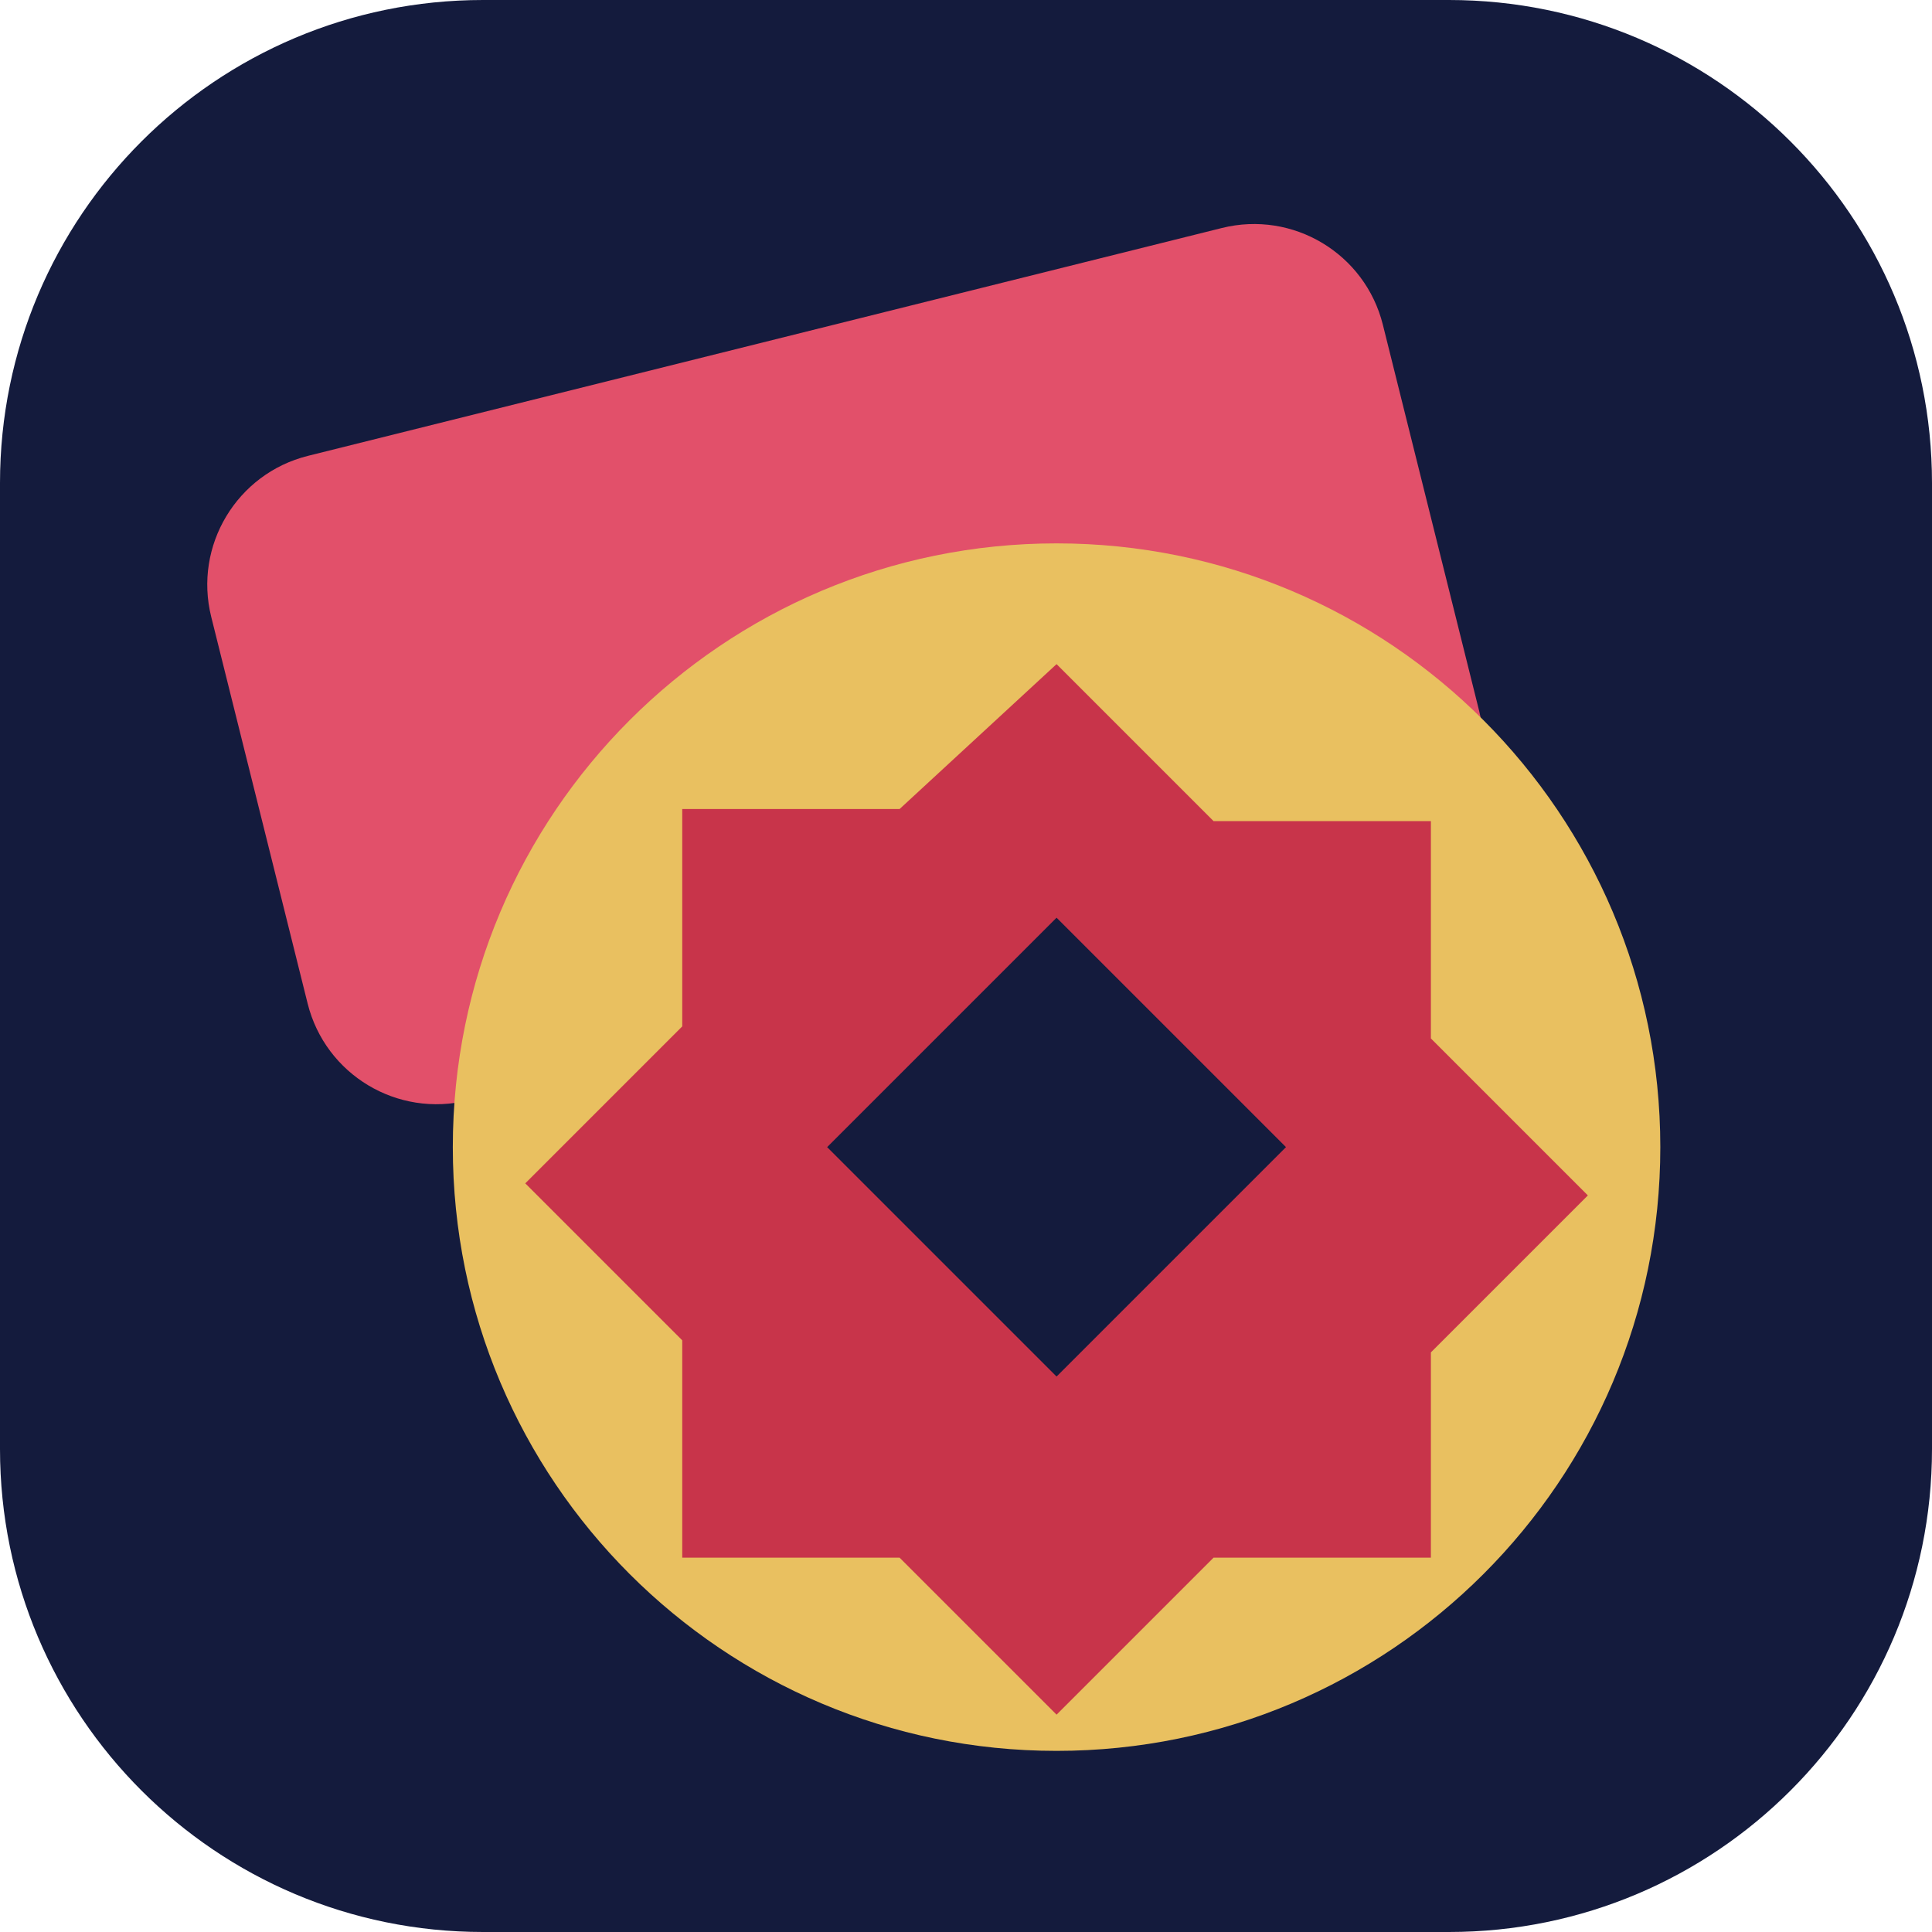
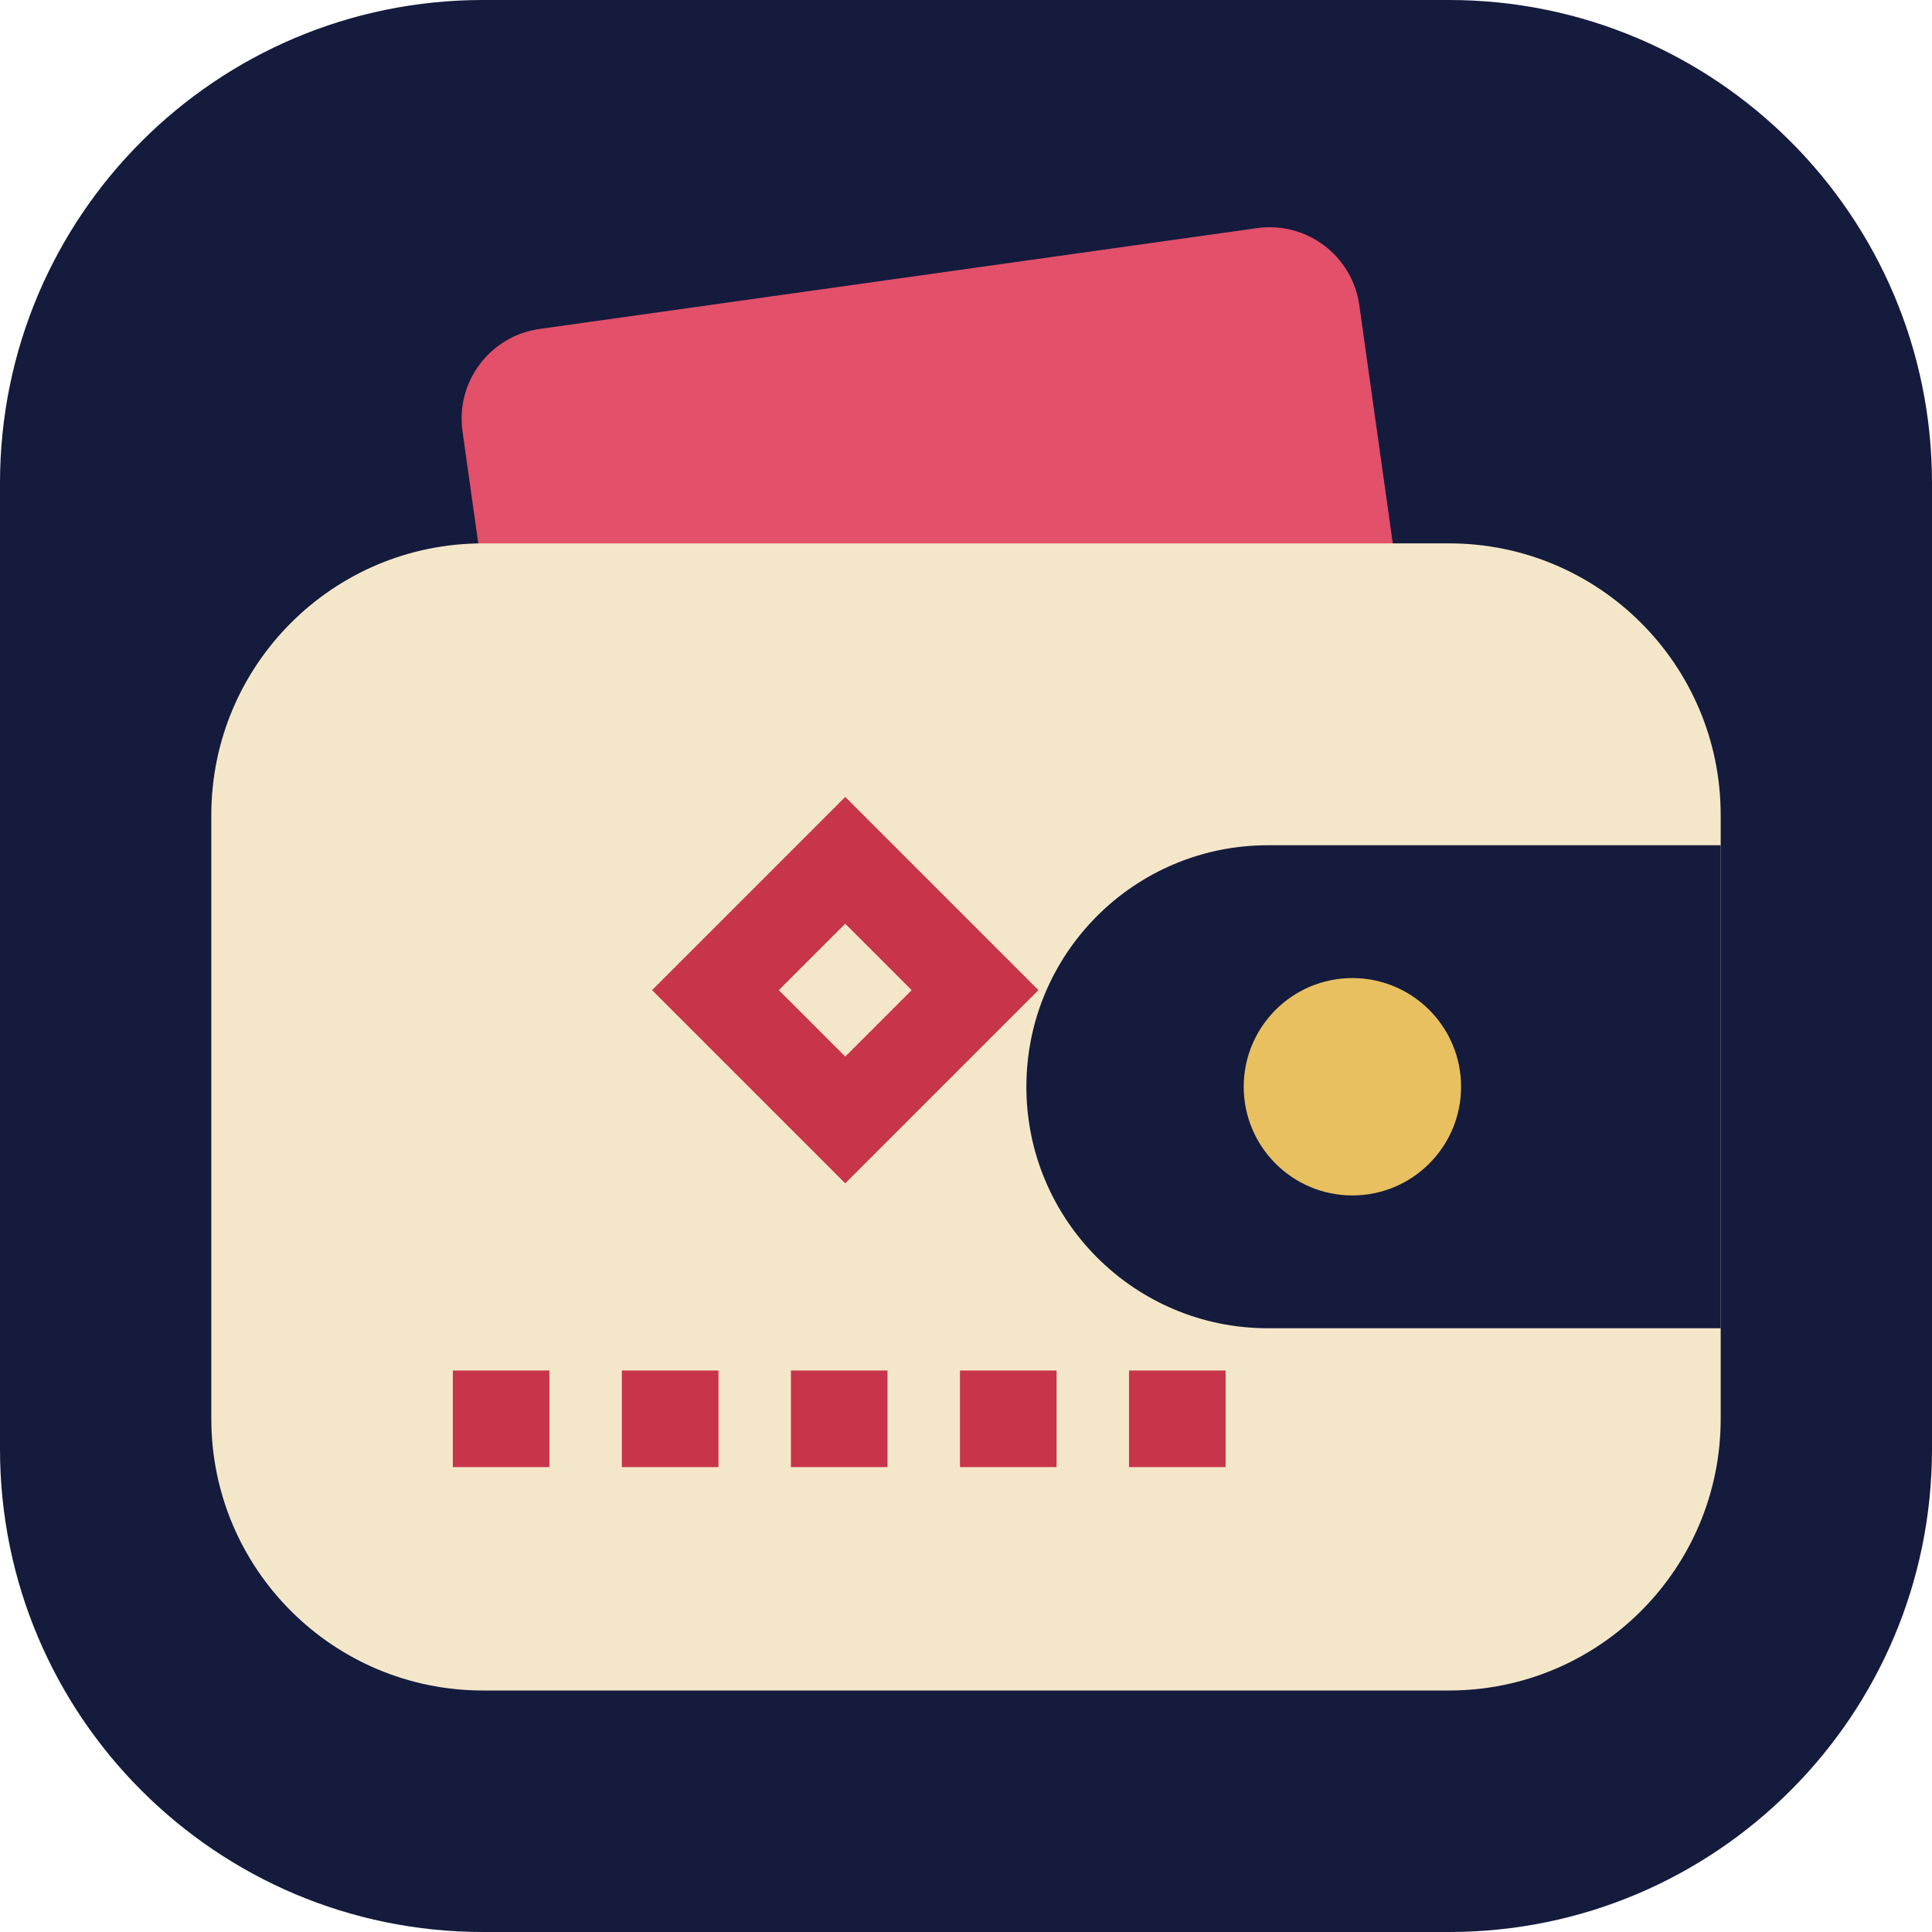
<svg xmlns="http://www.w3.org/2000/svg" viewBox="0 0 32 32">
  <rect width="32" height="32" rx="8" fill="#141B3D" />
-   <rect x="4" y="5.5" width="20" height="11" rx="2.2" fill="#E2506A" transform="rotate(-14 14 11)" />
-   <circle cx="17.5" cy="19" r="10" fill="#E9C060" />
-   <path d="M17.5 12.2l2.6 2.6h3.6v3.6l2.6 2.6-2.6 2.6v-0.2 3.6h-3.6l-2.6 2.6-2.6-2.6h-3.6v-3.6l-2.6-2.6 2.6-2.6v-3.6h3.6z" fill="#C8344A" transform="translate(0 -1.2) scale(1) " />
-   <path d="M17.5 15.2l3.8 3.8-3.8 3.8-3.8-3.8z" fill="#141B3D" />
+   <rect x="8" y="4.5" width="15" height="8" rx="1.5" fill="#E2506A" transform="rotate(-8 16 9)" />
+   <rect x="3.5" y="9" width="25" height="19" rx="4.5" fill="#F4E7C9" />
+   <path d="M14 13.2l3.2 3.2-3.2 3.2-3.2-3.2z" fill="#C8344A" />
+   <path d="M14 15.3l1.1 1.1-1.1 1.1-1.1-1.1z" fill="#F4E7C9" />
+   <path d="M7.5 23.5h13" stroke="#C8344A" stroke-width="1.6" stroke-dasharray="1.6 1.2" />
+   <path d="M21 14h7.5v8H21a4 4 0 0 1 0-8z" fill="#141B3D" />
+   <circle cx="22.4" cy="18" r="1.8" fill="#E9C060" />
</svg>
